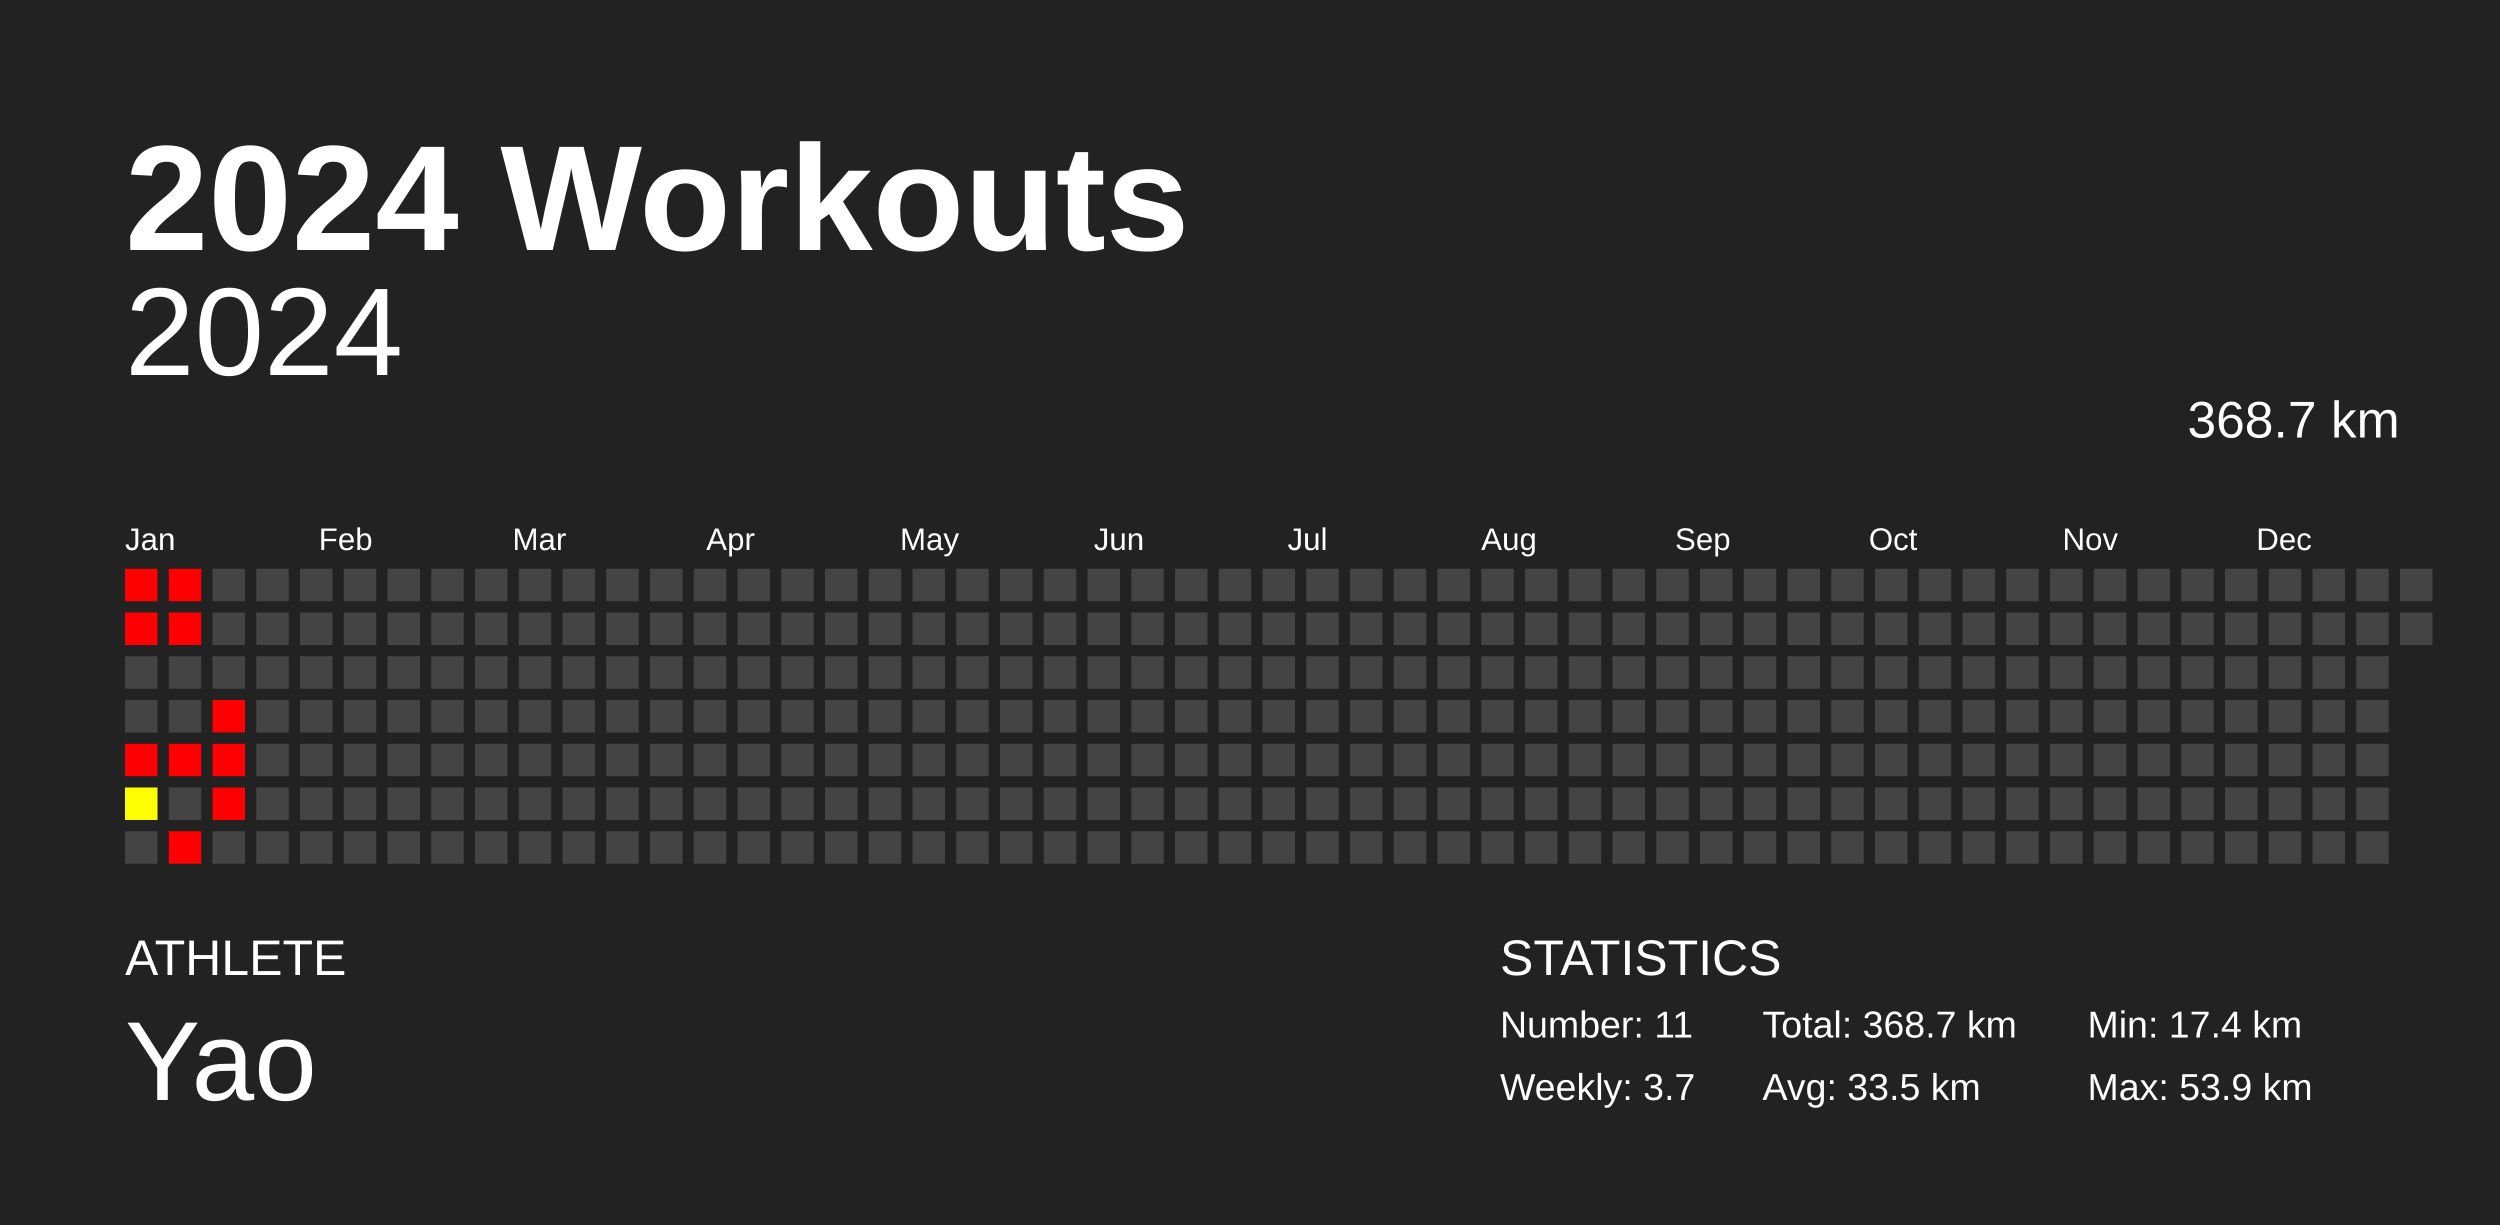
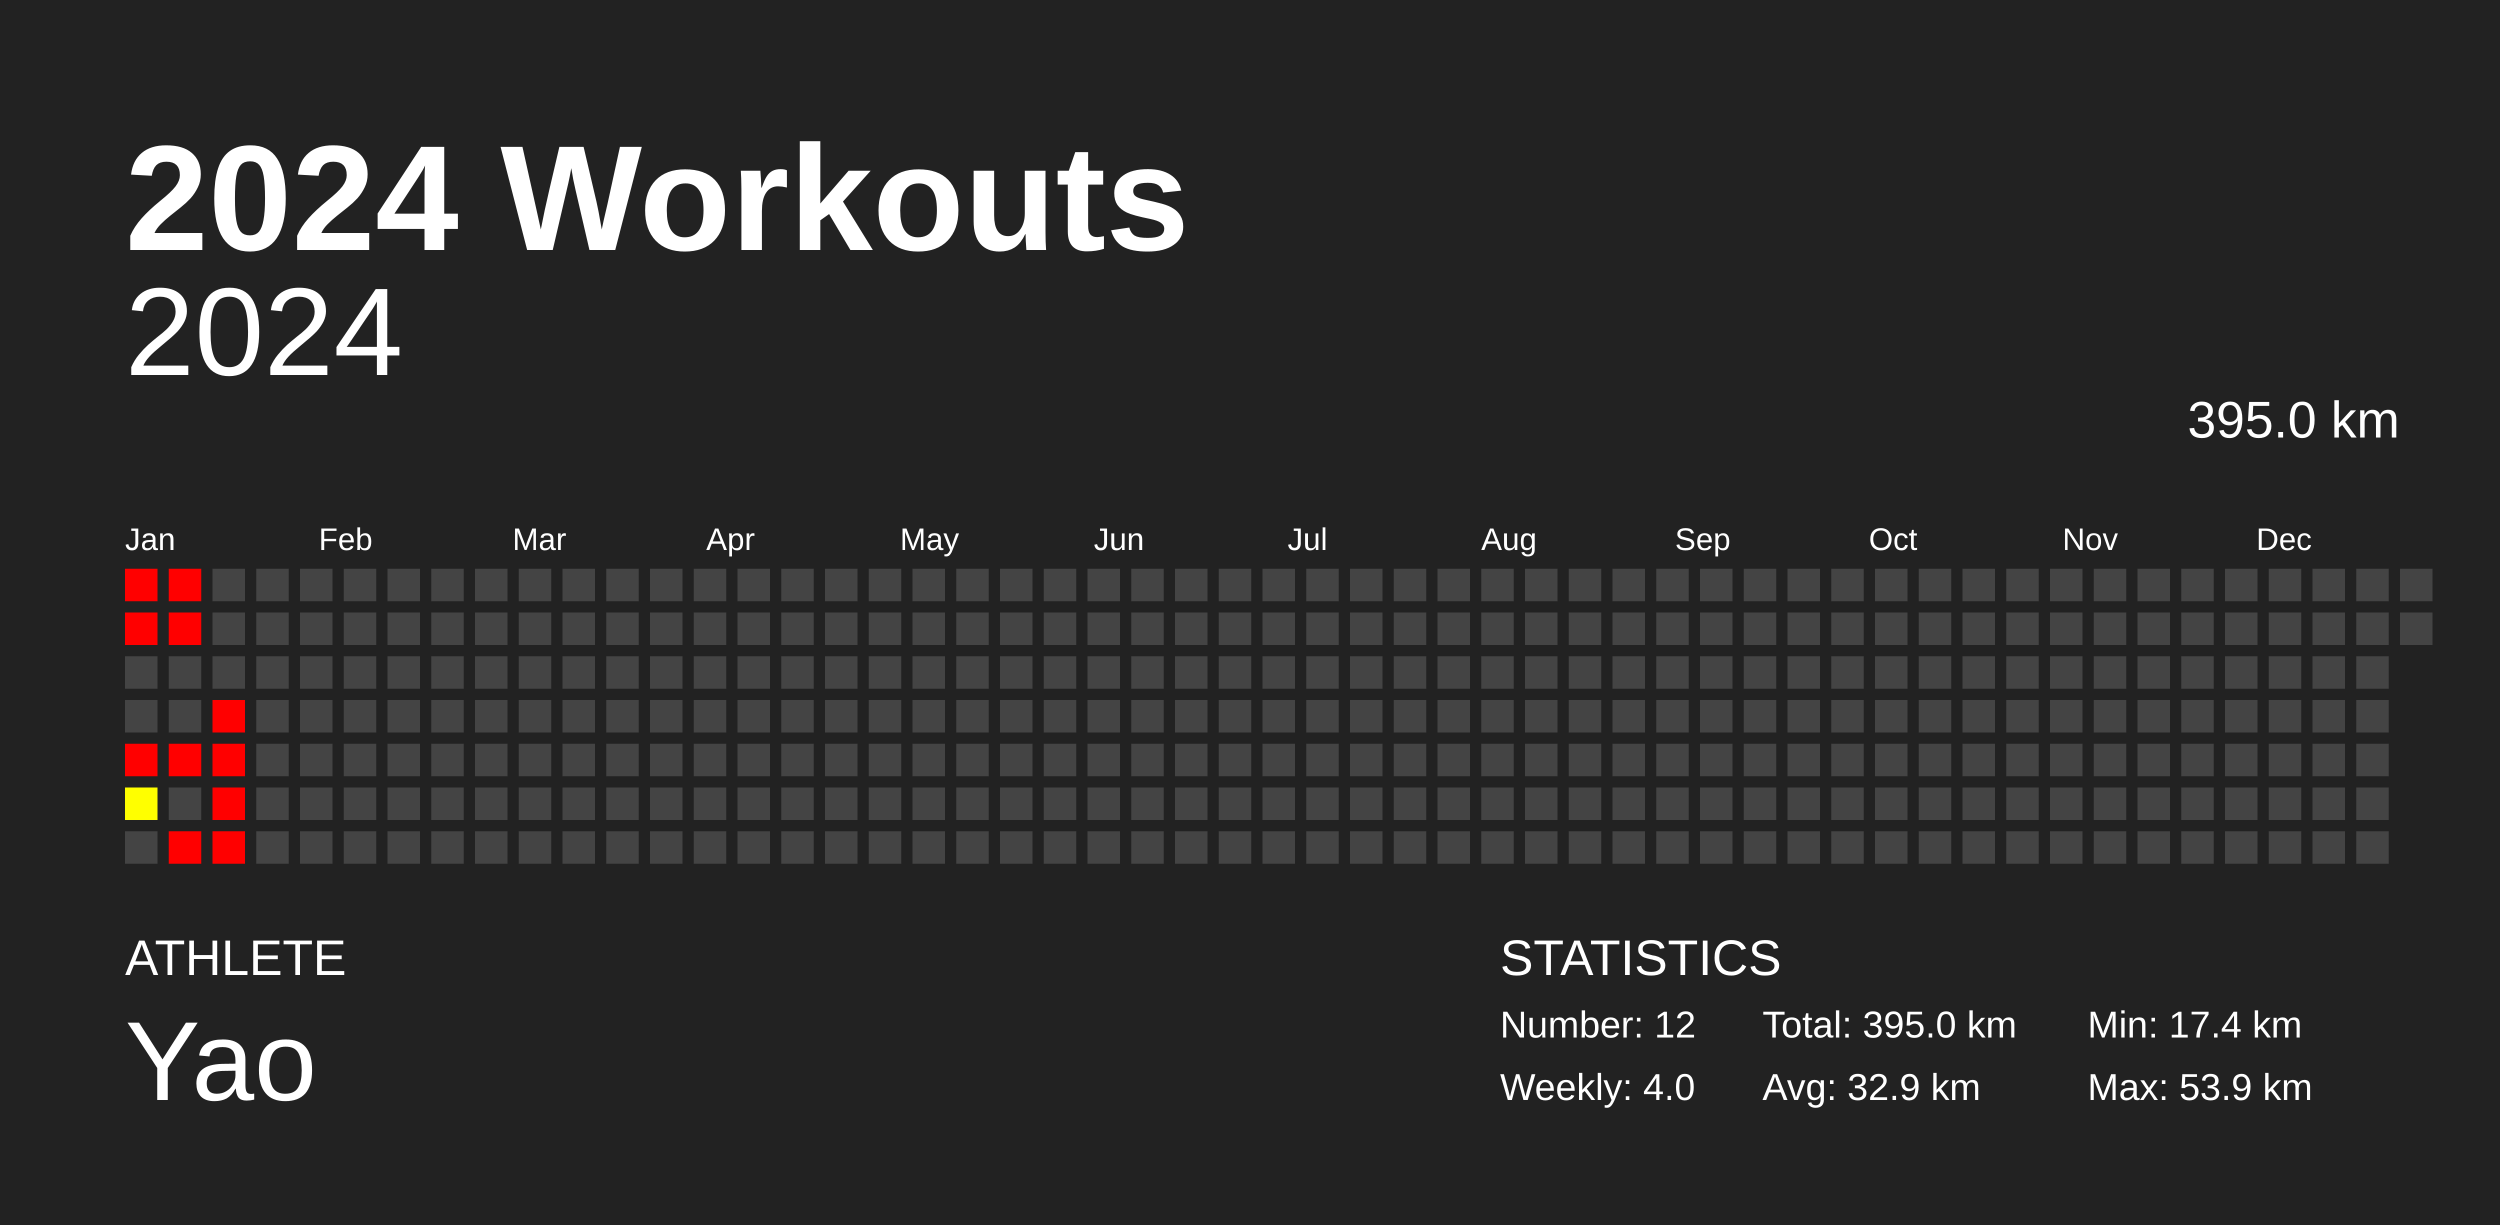
<svg xmlns="http://www.w3.org/2000/svg" baseProfile="full" height="98mm" version="1.1" viewBox="0,0,200,98" width="200mm">
  <defs />
  <rect fill="#222222" height="98" width="200" x="0" y="0" />
  <text fill="#FFFFFF" style="font-size:12px; font-family:Arial; font-weight:bold;" x="10" y="20">2024 Workouts</text>
  <text fill="#FFFFFF" style="font-size:4px; font-family:Arial" x="10" y="78">ATHLETE</text>
  <text fill="#FFFFFF" style="font-size:9px; font-family:Arial" x="10" y="88">Yao</text>
  <text fill="#FFFFFF" style="font-size:4px; font-family:Arial" x="120" y="78">STATISTICS</text>
-   <text fill="#FFFFFF" style="font-size:3px; font-family:Arial" x="120" y="83">Number: 11</text>
-   <text fill="#FFFFFF" style="font-size:3px; font-family:Arial" x="120" y="88">Weekly: 3.7</text>
-   <text fill="#FFFFFF" style="font-size:3px; font-family:Arial" x="141" y="83">Total: 368.7 km</text>
-   <text fill="#FFFFFF" style="font-size:3px; font-family:Arial" x="141" y="88">Avg: 33.5 km</text>
+   <text fill="#FFFFFF" style="font-size:3px; font-family:Arial" x="120" y="83">Number: 12</text>
+   <text fill="#FFFFFF" style="font-size:3px; font-family:Arial" x="120" y="88">Weekly: 4.0</text>
+   <text fill="#FFFFFF" style="font-size:3px; font-family:Arial" x="141" y="83">Total: 395.0 km</text>
+   <text fill="#FFFFFF" style="font-size:3px; font-family:Arial" x="141" y="88">Avg: 32.9 km</text>
  <text fill="#FFFFFF" style="font-size:3px; font-family:Arial" x="167" y="83">Min: 17.4 km</text>
  <text fill="#FFFFFF" style="font-size:3px; font-family:Arial" x="167" y="88">Max: 53.9 km</text>
  <text alignment-baseline="hanging" fill="#FFFFFF" style="font-size:10.0px; font-family:Arial;" x="10" y="30">2024</text>
-   <text alignment-baseline="hanging" fill="#FFFFFF" style="font-size:4.125px; font-family:Arial;" x="175" y="35">368.7 km</text>
+   <text alignment-baseline="hanging" fill="#FFFFFF" style="font-size:4.125px; font-family:Arial;" x="175" y="35">395.0 km</text>
  <text fill="#FFFFFF" style="font-size:2.5px; font-family:Arial" x="10.0" y="44">Jan</text>
  <text fill="#FFFFFF" style="font-size:2.5px; font-family:Arial" x="25.5" y="44">Feb</text>
  <text fill="#FFFFFF" style="font-size:2.5px; font-family:Arial" x="41.0" y="44">Mar</text>
  <text fill="#FFFFFF" style="font-size:2.5px; font-family:Arial" x="56.5" y="44">Apr</text>
  <text fill="#FFFFFF" style="font-size:2.5px; font-family:Arial" x="72.0" y="44">May</text>
  <text fill="#FFFFFF" style="font-size:2.5px; font-family:Arial" x="87.5" y="44">Jun</text>
  <text fill="#FFFFFF" style="font-size:2.5px; font-family:Arial" x="103.0" y="44">Jul</text>
  <text fill="#FFFFFF" style="font-size:2.5px; font-family:Arial" x="118.5" y="44">Aug</text>
  <text fill="#FFFFFF" style="font-size:2.5px; font-family:Arial" x="134.0" y="44">Sep</text>
  <text fill="#FFFFFF" style="font-size:2.5px; font-family:Arial" x="149.5" y="44">Oct</text>
  <text fill="#FFFFFF" style="font-size:2.5px; font-family:Arial" x="165.0" y="44">Nov</text>
  <text fill="#FFFFFF" style="font-size:2.5px; font-family:Arial" x="180.5" y="44">Dec</text>
  <rect fill="red" height="2.6" width="2.6" x="10.0" y="45.5" />
  <rect fill="red" height="2.6" width="2.6" x="10.0" y="49.0" />
  <rect fill="#444444" height="2.6" width="2.6" x="10.0" y="52.5" />
  <rect fill="#444444" height="2.6" width="2.6" x="10.0" y="56.0" />
  <rect fill="red" height="2.6" width="2.6" x="10.0" y="59.5" />
  <rect fill="#ffff00" height="2.6" width="2.6" x="10.0" y="63.0" />
  <rect fill="#444444" height="2.6" width="2.6" x="10.0" y="66.5" />
  <rect fill="red" height="2.6" width="2.6" x="13.5" y="45.5" />
  <rect fill="red" height="2.6" width="2.6" x="13.5" y="49.0" />
  <rect fill="#444444" height="2.6" width="2.6" x="13.5" y="52.5" />
  <rect fill="#444444" height="2.6" width="2.6" x="13.5" y="56.0" />
  <rect fill="red" height="2.6" width="2.6" x="13.5" y="59.5" />
  <rect fill="#444444" height="2.6" width="2.6" x="13.5" y="63.0" />
  <rect fill="red" height="2.6" width="2.6" x="13.5" y="66.5" />
  <rect fill="#444444" height="2.6" width="2.6" x="17.0" y="45.5" />
  <rect fill="#444444" height="2.6" width="2.6" x="17.0" y="49.0" />
  <rect fill="#444444" height="2.6" width="2.6" x="17.0" y="52.5" />
  <rect fill="red" height="2.6" width="2.6" x="17.0" y="56.0" />
  <rect fill="red" height="2.6" width="2.6" x="17.0" y="59.5" />
  <rect fill="red" height="2.6" width="2.6" x="17.0" y="63.0" />
-   <rect fill="#444444" height="2.6" width="2.6" x="17.0" y="66.5" />
+   <rect fill="red" height="2.6" width="2.6" x="17.0" y="66.5" />
  <rect fill="#444444" height="2.6" width="2.6" x="20.5" y="45.5" />
  <rect fill="#444444" height="2.6" width="2.6" x="20.5" y="49.0" />
  <rect fill="#444444" height="2.6" width="2.6" x="20.5" y="52.5" />
  <rect fill="#444444" height="2.6" width="2.6" x="20.5" y="56.0" />
  <rect fill="#444444" height="2.6" width="2.6" x="20.5" y="59.5" />
  <rect fill="#444444" height="2.6" width="2.6" x="20.5" y="63.0" />
  <rect fill="#444444" height="2.6" width="2.6" x="20.5" y="66.5" />
  <rect fill="#444444" height="2.6" width="2.6" x="24.0" y="45.5" />
  <rect fill="#444444" height="2.6" width="2.6" x="24.0" y="49.0" />
  <rect fill="#444444" height="2.6" width="2.6" x="24.0" y="52.5" />
  <rect fill="#444444" height="2.6" width="2.6" x="24.0" y="56.0" />
  <rect fill="#444444" height="2.6" width="2.6" x="24.0" y="59.5" />
  <rect fill="#444444" height="2.6" width="2.6" x="24.0" y="63.0" />
  <rect fill="#444444" height="2.6" width="2.6" x="24.0" y="66.5" />
  <rect fill="#444444" height="2.6" width="2.6" x="27.5" y="45.5" />
  <rect fill="#444444" height="2.6" width="2.6" x="27.5" y="49.0" />
  <rect fill="#444444" height="2.6" width="2.6" x="27.5" y="52.5" />
  <rect fill="#444444" height="2.6" width="2.6" x="27.5" y="56.0" />
  <rect fill="#444444" height="2.6" width="2.6" x="27.5" y="59.5" />
  <rect fill="#444444" height="2.6" width="2.6" x="27.5" y="63.0" />
  <rect fill="#444444" height="2.6" width="2.6" x="27.5" y="66.5" />
  <rect fill="#444444" height="2.6" width="2.6" x="31.0" y="45.5" />
  <rect fill="#444444" height="2.6" width="2.6" x="31.0" y="49.0" />
  <rect fill="#444444" height="2.6" width="2.6" x="31.0" y="52.5" />
  <rect fill="#444444" height="2.6" width="2.6" x="31.0" y="56.0" />
  <rect fill="#444444" height="2.6" width="2.6" x="31.0" y="59.5" />
  <rect fill="#444444" height="2.6" width="2.6" x="31.0" y="63.0" />
  <rect fill="#444444" height="2.6" width="2.6" x="31.0" y="66.5" />
  <rect fill="#444444" height="2.6" width="2.6" x="34.5" y="45.5" />
  <rect fill="#444444" height="2.6" width="2.6" x="34.5" y="49.0" />
  <rect fill="#444444" height="2.6" width="2.6" x="34.5" y="52.5" />
  <rect fill="#444444" height="2.6" width="2.6" x="34.5" y="56.0" />
  <rect fill="#444444" height="2.6" width="2.6" x="34.5" y="59.5" />
  <rect fill="#444444" height="2.6" width="2.6" x="34.5" y="63.0" />
  <rect fill="#444444" height="2.6" width="2.6" x="34.5" y="66.5" />
  <rect fill="#444444" height="2.6" width="2.6" x="38.0" y="45.5" />
  <rect fill="#444444" height="2.6" width="2.6" x="38.0" y="49.0" />
  <rect fill="#444444" height="2.6" width="2.6" x="38.0" y="52.5" />
  <rect fill="#444444" height="2.6" width="2.6" x="38.0" y="56.0" />
  <rect fill="#444444" height="2.6" width="2.6" x="38.0" y="59.5" />
  <rect fill="#444444" height="2.6" width="2.6" x="38.0" y="63.0" />
  <rect fill="#444444" height="2.6" width="2.6" x="38.0" y="66.5" />
  <rect fill="#444444" height="2.6" width="2.6" x="41.5" y="45.5" />
  <rect fill="#444444" height="2.6" width="2.6" x="41.5" y="49.0" />
  <rect fill="#444444" height="2.6" width="2.6" x="41.5" y="52.5" />
  <rect fill="#444444" height="2.6" width="2.6" x="41.5" y="56.0" />
  <rect fill="#444444" height="2.6" width="2.6" x="41.5" y="59.5" />
  <rect fill="#444444" height="2.6" width="2.6" x="41.5" y="63.0" />
  <rect fill="#444444" height="2.6" width="2.6" x="41.5" y="66.5" />
  <rect fill="#444444" height="2.6" width="2.6" x="45.0" y="45.5" />
  <rect fill="#444444" height="2.6" width="2.6" x="45.0" y="49.0" />
  <rect fill="#444444" height="2.6" width="2.6" x="45.0" y="52.5" />
  <rect fill="#444444" height="2.6" width="2.6" x="45.0" y="56.0" />
  <rect fill="#444444" height="2.6" width="2.6" x="45.0" y="59.5" />
  <rect fill="#444444" height="2.6" width="2.6" x="45.0" y="63.0" />
  <rect fill="#444444" height="2.6" width="2.6" x="45.0" y="66.5" />
  <rect fill="#444444" height="2.6" width="2.6" x="48.5" y="45.5" />
  <rect fill="#444444" height="2.6" width="2.6" x="48.5" y="49.0" />
  <rect fill="#444444" height="2.6" width="2.6" x="48.5" y="52.5" />
  <rect fill="#444444" height="2.6" width="2.6" x="48.5" y="56.0" />
  <rect fill="#444444" height="2.6" width="2.6" x="48.5" y="59.5" />
  <rect fill="#444444" height="2.6" width="2.6" x="48.5" y="63.0" />
  <rect fill="#444444" height="2.6" width="2.6" x="48.5" y="66.5" />
  <rect fill="#444444" height="2.6" width="2.6" x="52.0" y="45.5" />
  <rect fill="#444444" height="2.6" width="2.6" x="52.0" y="49.0" />
  <rect fill="#444444" height="2.6" width="2.6" x="52.0" y="52.5" />
  <rect fill="#444444" height="2.6" width="2.6" x="52.0" y="56.0" />
  <rect fill="#444444" height="2.6" width="2.6" x="52.0" y="59.5" />
  <rect fill="#444444" height="2.6" width="2.6" x="52.0" y="63.0" />
  <rect fill="#444444" height="2.6" width="2.6" x="52.0" y="66.5" />
  <rect fill="#444444" height="2.6" width="2.6" x="55.5" y="45.5" />
  <rect fill="#444444" height="2.6" width="2.6" x="55.5" y="49.0" />
  <rect fill="#444444" height="2.6" width="2.6" x="55.5" y="52.5" />
  <rect fill="#444444" height="2.6" width="2.6" x="55.5" y="56.0" />
  <rect fill="#444444" height="2.6" width="2.6" x="55.5" y="59.5" />
  <rect fill="#444444" height="2.6" width="2.6" x="55.5" y="63.0" />
  <rect fill="#444444" height="2.6" width="2.6" x="55.5" y="66.5" />
  <rect fill="#444444" height="2.6" width="2.6" x="59.0" y="45.5" />
  <rect fill="#444444" height="2.6" width="2.6" x="59.0" y="49.0" />
  <rect fill="#444444" height="2.6" width="2.6" x="59.0" y="52.5" />
  <rect fill="#444444" height="2.6" width="2.6" x="59.0" y="56.0" />
  <rect fill="#444444" height="2.6" width="2.6" x="59.0" y="59.5" />
  <rect fill="#444444" height="2.6" width="2.6" x="59.0" y="63.0" />
  <rect fill="#444444" height="2.6" width="2.6" x="59.0" y="66.5" />
  <rect fill="#444444" height="2.6" width="2.6" x="62.5" y="45.5" />
  <rect fill="#444444" height="2.6" width="2.6" x="62.5" y="49.0" />
  <rect fill="#444444" height="2.6" width="2.6" x="62.5" y="52.5" />
  <rect fill="#444444" height="2.6" width="2.6" x="62.5" y="56.0" />
  <rect fill="#444444" height="2.6" width="2.6" x="62.5" y="59.5" />
  <rect fill="#444444" height="2.6" width="2.6" x="62.5" y="63.0" />
  <rect fill="#444444" height="2.6" width="2.6" x="62.5" y="66.5" />
  <rect fill="#444444" height="2.6" width="2.6" x="66.0" y="45.5" />
  <rect fill="#444444" height="2.6" width="2.6" x="66.0" y="49.0" />
  <rect fill="#444444" height="2.6" width="2.6" x="66.0" y="52.5" />
  <rect fill="#444444" height="2.6" width="2.6" x="66.0" y="56.0" />
  <rect fill="#444444" height="2.6" width="2.6" x="66.0" y="59.5" />
  <rect fill="#444444" height="2.6" width="2.6" x="66.0" y="63.0" />
  <rect fill="#444444" height="2.6" width="2.6" x="66.0" y="66.5" />
  <rect fill="#444444" height="2.6" width="2.6" x="69.5" y="45.5" />
  <rect fill="#444444" height="2.6" width="2.6" x="69.5" y="49.0" />
  <rect fill="#444444" height="2.6" width="2.6" x="69.5" y="52.5" />
  <rect fill="#444444" height="2.6" width="2.6" x="69.5" y="56.0" />
  <rect fill="#444444" height="2.6" width="2.6" x="69.5" y="59.5" />
  <rect fill="#444444" height="2.6" width="2.6" x="69.5" y="63.0" />
  <rect fill="#444444" height="2.6" width="2.6" x="69.5" y="66.5" />
  <rect fill="#444444" height="2.6" width="2.6" x="73.0" y="45.5" />
  <rect fill="#444444" height="2.6" width="2.6" x="73.0" y="49.0" />
  <rect fill="#444444" height="2.6" width="2.6" x="73.0" y="52.5" />
  <rect fill="#444444" height="2.6" width="2.6" x="73.0" y="56.0" />
  <rect fill="#444444" height="2.6" width="2.6" x="73.0" y="59.5" />
  <rect fill="#444444" height="2.6" width="2.6" x="73.0" y="63.0" />
  <rect fill="#444444" height="2.6" width="2.6" x="73.0" y="66.5" />
  <rect fill="#444444" height="2.6" width="2.6" x="76.5" y="45.5" />
  <rect fill="#444444" height="2.6" width="2.6" x="76.5" y="49.0" />
  <rect fill="#444444" height="2.6" width="2.6" x="76.5" y="52.5" />
  <rect fill="#444444" height="2.6" width="2.6" x="76.5" y="56.0" />
  <rect fill="#444444" height="2.6" width="2.6" x="76.5" y="59.5" />
  <rect fill="#444444" height="2.6" width="2.6" x="76.5" y="63.0" />
  <rect fill="#444444" height="2.6" width="2.6" x="76.5" y="66.5" />
  <rect fill="#444444" height="2.6" width="2.6" x="80.0" y="45.5" />
  <rect fill="#444444" height="2.6" width="2.6" x="80.0" y="49.0" />
  <rect fill="#444444" height="2.6" width="2.6" x="80.0" y="52.5" />
  <rect fill="#444444" height="2.6" width="2.6" x="80.0" y="56.0" />
  <rect fill="#444444" height="2.6" width="2.6" x="80.0" y="59.5" />
  <rect fill="#444444" height="2.6" width="2.6" x="80.0" y="63.0" />
  <rect fill="#444444" height="2.6" width="2.6" x="80.0" y="66.5" />
  <rect fill="#444444" height="2.6" width="2.6" x="83.5" y="45.5" />
  <rect fill="#444444" height="2.6" width="2.6" x="83.5" y="49.0" />
  <rect fill="#444444" height="2.6" width="2.6" x="83.5" y="52.5" />
  <rect fill="#444444" height="2.6" width="2.6" x="83.5" y="56.0" />
  <rect fill="#444444" height="2.6" width="2.6" x="83.5" y="59.5" />
  <rect fill="#444444" height="2.6" width="2.6" x="83.5" y="63.0" />
  <rect fill="#444444" height="2.6" width="2.6" x="83.5" y="66.5" />
  <rect fill="#444444" height="2.6" width="2.6" x="87.0" y="45.5" />
  <rect fill="#444444" height="2.6" width="2.6" x="87.0" y="49.0" />
  <rect fill="#444444" height="2.6" width="2.6" x="87.0" y="52.5" />
  <rect fill="#444444" height="2.6" width="2.6" x="87.0" y="56.0" />
  <rect fill="#444444" height="2.6" width="2.6" x="87.0" y="59.5" />
  <rect fill="#444444" height="2.6" width="2.6" x="87.0" y="63.0" />
  <rect fill="#444444" height="2.6" width="2.6" x="87.0" y="66.5" />
  <rect fill="#444444" height="2.6" width="2.6" x="90.5" y="45.5" />
  <rect fill="#444444" height="2.6" width="2.6" x="90.5" y="49.0" />
  <rect fill="#444444" height="2.6" width="2.6" x="90.5" y="52.5" />
  <rect fill="#444444" height="2.6" width="2.6" x="90.5" y="56.0" />
  <rect fill="#444444" height="2.6" width="2.6" x="90.5" y="59.5" />
  <rect fill="#444444" height="2.6" width="2.6" x="90.5" y="63.0" />
  <rect fill="#444444" height="2.6" width="2.6" x="90.5" y="66.5" />
  <rect fill="#444444" height="2.6" width="2.6" x="94.0" y="45.5" />
  <rect fill="#444444" height="2.6" width="2.6" x="94.0" y="49.0" />
  <rect fill="#444444" height="2.6" width="2.6" x="94.0" y="52.5" />
  <rect fill="#444444" height="2.6" width="2.6" x="94.0" y="56.0" />
  <rect fill="#444444" height="2.6" width="2.6" x="94.0" y="59.5" />
  <rect fill="#444444" height="2.6" width="2.6" x="94.0" y="63.0" />
  <rect fill="#444444" height="2.6" width="2.6" x="94.0" y="66.5" />
  <rect fill="#444444" height="2.6" width="2.6" x="97.5" y="45.5" />
  <rect fill="#444444" height="2.6" width="2.6" x="97.5" y="49.0" />
  <rect fill="#444444" height="2.6" width="2.6" x="97.5" y="52.5" />
  <rect fill="#444444" height="2.6" width="2.6" x="97.5" y="56.0" />
  <rect fill="#444444" height="2.6" width="2.6" x="97.5" y="59.5" />
  <rect fill="#444444" height="2.6" width="2.6" x="97.5" y="63.0" />
  <rect fill="#444444" height="2.6" width="2.6" x="97.5" y="66.5" />
  <rect fill="#444444" height="2.6" width="2.6" x="101.0" y="45.5" />
  <rect fill="#444444" height="2.6" width="2.6" x="101.0" y="49.0" />
  <rect fill="#444444" height="2.6" width="2.6" x="101.0" y="52.5" />
  <rect fill="#444444" height="2.6" width="2.6" x="101.0" y="56.0" />
  <rect fill="#444444" height="2.6" width="2.6" x="101.0" y="59.5" />
  <rect fill="#444444" height="2.6" width="2.6" x="101.0" y="63.0" />
  <rect fill="#444444" height="2.6" width="2.6" x="101.0" y="66.5" />
  <rect fill="#444444" height="2.6" width="2.6" x="104.5" y="45.5" />
  <rect fill="#444444" height="2.6" width="2.6" x="104.5" y="49.0" />
  <rect fill="#444444" height="2.6" width="2.6" x="104.5" y="52.5" />
  <rect fill="#444444" height="2.6" width="2.6" x="104.5" y="56.0" />
  <rect fill="#444444" height="2.6" width="2.6" x="104.5" y="59.5" />
  <rect fill="#444444" height="2.6" width="2.6" x="104.5" y="63.0" />
  <rect fill="#444444" height="2.6" width="2.6" x="104.5" y="66.5" />
  <rect fill="#444444" height="2.6" width="2.6" x="108.0" y="45.5" />
  <rect fill="#444444" height="2.6" width="2.6" x="108.0" y="49.0" />
  <rect fill="#444444" height="2.6" width="2.6" x="108.0" y="52.5" />
  <rect fill="#444444" height="2.6" width="2.6" x="108.0" y="56.0" />
  <rect fill="#444444" height="2.6" width="2.6" x="108.0" y="59.5" />
  <rect fill="#444444" height="2.6" width="2.6" x="108.0" y="63.0" />
  <rect fill="#444444" height="2.6" width="2.6" x="108.0" y="66.5" />
  <rect fill="#444444" height="2.6" width="2.6" x="111.5" y="45.5" />
  <rect fill="#444444" height="2.6" width="2.6" x="111.5" y="49.0" />
  <rect fill="#444444" height="2.6" width="2.6" x="111.5" y="52.5" />
  <rect fill="#444444" height="2.6" width="2.6" x="111.5" y="56.0" />
  <rect fill="#444444" height="2.6" width="2.6" x="111.5" y="59.5" />
  <rect fill="#444444" height="2.6" width="2.6" x="111.5" y="63.0" />
  <rect fill="#444444" height="2.6" width="2.6" x="111.5" y="66.5" />
  <rect fill="#444444" height="2.6" width="2.6" x="115.0" y="45.5" />
  <rect fill="#444444" height="2.6" width="2.6" x="115.0" y="49.0" />
  <rect fill="#444444" height="2.6" width="2.6" x="115.0" y="52.5" />
  <rect fill="#444444" height="2.6" width="2.6" x="115.0" y="56.0" />
  <rect fill="#444444" height="2.6" width="2.6" x="115.0" y="59.5" />
  <rect fill="#444444" height="2.6" width="2.6" x="115.0" y="63.0" />
  <rect fill="#444444" height="2.6" width="2.6" x="115.0" y="66.5" />
  <rect fill="#444444" height="2.6" width="2.6" x="118.5" y="45.5" />
  <rect fill="#444444" height="2.6" width="2.6" x="118.5" y="49.0" />
  <rect fill="#444444" height="2.6" width="2.6" x="118.5" y="52.5" />
  <rect fill="#444444" height="2.6" width="2.6" x="118.5" y="56.0" />
  <rect fill="#444444" height="2.6" width="2.6" x="118.5" y="59.5" />
  <rect fill="#444444" height="2.6" width="2.6" x="118.5" y="63.0" />
  <rect fill="#444444" height="2.6" width="2.6" x="118.5" y="66.5" />
  <rect fill="#444444" height="2.6" width="2.6" x="122.0" y="45.5" />
  <rect fill="#444444" height="2.6" width="2.6" x="122.0" y="49.0" />
  <rect fill="#444444" height="2.6" width="2.6" x="122.0" y="52.5" />
  <rect fill="#444444" height="2.6" width="2.6" x="122.0" y="56.0" />
  <rect fill="#444444" height="2.6" width="2.6" x="122.0" y="59.5" />
  <rect fill="#444444" height="2.6" width="2.6" x="122.0" y="63.0" />
  <rect fill="#444444" height="2.6" width="2.6" x="122.0" y="66.5" />
  <rect fill="#444444" height="2.6" width="2.6" x="125.5" y="45.5" />
  <rect fill="#444444" height="2.6" width="2.6" x="125.5" y="49.0" />
  <rect fill="#444444" height="2.6" width="2.6" x="125.5" y="52.5" />
  <rect fill="#444444" height="2.6" width="2.6" x="125.5" y="56.0" />
  <rect fill="#444444" height="2.6" width="2.6" x="125.5" y="59.5" />
  <rect fill="#444444" height="2.6" width="2.6" x="125.5" y="63.0" />
  <rect fill="#444444" height="2.6" width="2.6" x="125.5" y="66.5" />
  <rect fill="#444444" height="2.6" width="2.6" x="129.0" y="45.5" />
  <rect fill="#444444" height="2.6" width="2.6" x="129.0" y="49.0" />
  <rect fill="#444444" height="2.6" width="2.6" x="129.0" y="52.5" />
  <rect fill="#444444" height="2.6" width="2.6" x="129.0" y="56.0" />
  <rect fill="#444444" height="2.6" width="2.6" x="129.0" y="59.5" />
  <rect fill="#444444" height="2.6" width="2.6" x="129.0" y="63.0" />
  <rect fill="#444444" height="2.6" width="2.6" x="129.0" y="66.5" />
  <rect fill="#444444" height="2.6" width="2.6" x="132.5" y="45.5" />
  <rect fill="#444444" height="2.6" width="2.6" x="132.5" y="49.0" />
  <rect fill="#444444" height="2.6" width="2.6" x="132.5" y="52.5" />
  <rect fill="#444444" height="2.6" width="2.6" x="132.5" y="56.0" />
  <rect fill="#444444" height="2.6" width="2.6" x="132.5" y="59.5" />
  <rect fill="#444444" height="2.6" width="2.6" x="132.5" y="63.0" />
  <rect fill="#444444" height="2.6" width="2.6" x="132.5" y="66.5" />
  <rect fill="#444444" height="2.6" width="2.6" x="136.0" y="45.5" />
  <rect fill="#444444" height="2.6" width="2.6" x="136.0" y="49.0" />
  <rect fill="#444444" height="2.6" width="2.6" x="136.0" y="52.5" />
  <rect fill="#444444" height="2.6" width="2.6" x="136.0" y="56.0" />
  <rect fill="#444444" height="2.6" width="2.6" x="136.0" y="59.5" />
  <rect fill="#444444" height="2.6" width="2.6" x="136.0" y="63.0" />
  <rect fill="#444444" height="2.6" width="2.6" x="136.0" y="66.5" />
  <rect fill="#444444" height="2.6" width="2.6" x="139.5" y="45.5" />
  <rect fill="#444444" height="2.6" width="2.6" x="139.5" y="49.0" />
  <rect fill="#444444" height="2.6" width="2.6" x="139.5" y="52.5" />
  <rect fill="#444444" height="2.6" width="2.6" x="139.5" y="56.0" />
  <rect fill="#444444" height="2.6" width="2.6" x="139.5" y="59.5" />
  <rect fill="#444444" height="2.6" width="2.6" x="139.5" y="63.0" />
  <rect fill="#444444" height="2.6" width="2.6" x="139.5" y="66.5" />
  <rect fill="#444444" height="2.6" width="2.6" x="143.0" y="45.5" />
  <rect fill="#444444" height="2.6" width="2.6" x="143.0" y="49.0" />
  <rect fill="#444444" height="2.6" width="2.6" x="143.0" y="52.5" />
  <rect fill="#444444" height="2.6" width="2.6" x="143.0" y="56.0" />
  <rect fill="#444444" height="2.6" width="2.6" x="143.0" y="59.5" />
  <rect fill="#444444" height="2.6" width="2.6" x="143.0" y="63.0" />
  <rect fill="#444444" height="2.6" width="2.6" x="143.0" y="66.5" />
  <rect fill="#444444" height="2.6" width="2.6" x="146.5" y="45.5" />
  <rect fill="#444444" height="2.6" width="2.6" x="146.5" y="49.0" />
  <rect fill="#444444" height="2.6" width="2.6" x="146.5" y="52.5" />
  <rect fill="#444444" height="2.6" width="2.6" x="146.5" y="56.0" />
  <rect fill="#444444" height="2.6" width="2.6" x="146.5" y="59.5" />
  <rect fill="#444444" height="2.6" width="2.6" x="146.5" y="63.0" />
  <rect fill="#444444" height="2.6" width="2.6" x="146.5" y="66.5" />
  <rect fill="#444444" height="2.6" width="2.6" x="150.0" y="45.5" />
  <rect fill="#444444" height="2.6" width="2.6" x="150.0" y="49.0" />
  <rect fill="#444444" height="2.6" width="2.6" x="150.0" y="52.5" />
  <rect fill="#444444" height="2.6" width="2.6" x="150.0" y="56.0" />
  <rect fill="#444444" height="2.6" width="2.6" x="150.0" y="59.5" />
  <rect fill="#444444" height="2.6" width="2.6" x="150.0" y="63.0" />
  <rect fill="#444444" height="2.6" width="2.6" x="150.0" y="66.5" />
  <rect fill="#444444" height="2.6" width="2.6" x="153.5" y="45.5" />
  <rect fill="#444444" height="2.6" width="2.6" x="153.5" y="49.0" />
  <rect fill="#444444" height="2.6" width="2.6" x="153.5" y="52.5" />
  <rect fill="#444444" height="2.6" width="2.6" x="153.5" y="56.0" />
  <rect fill="#444444" height="2.6" width="2.6" x="153.5" y="59.5" />
  <rect fill="#444444" height="2.6" width="2.6" x="153.5" y="63.0" />
  <rect fill="#444444" height="2.6" width="2.6" x="153.5" y="66.5" />
  <rect fill="#444444" height="2.6" width="2.6" x="157.0" y="45.5" />
  <rect fill="#444444" height="2.6" width="2.6" x="157.0" y="49.0" />
  <rect fill="#444444" height="2.6" width="2.6" x="157.0" y="52.5" />
  <rect fill="#444444" height="2.6" width="2.6" x="157.0" y="56.0" />
  <rect fill="#444444" height="2.6" width="2.6" x="157.0" y="59.5" />
  <rect fill="#444444" height="2.6" width="2.6" x="157.0" y="63.0" />
  <rect fill="#444444" height="2.6" width="2.6" x="157.0" y="66.5" />
  <rect fill="#444444" height="2.6" width="2.6" x="160.5" y="45.5" />
  <rect fill="#444444" height="2.6" width="2.6" x="160.5" y="49.0" />
  <rect fill="#444444" height="2.6" width="2.6" x="160.5" y="52.5" />
  <rect fill="#444444" height="2.6" width="2.6" x="160.5" y="56.0" />
  <rect fill="#444444" height="2.6" width="2.6" x="160.5" y="59.5" />
  <rect fill="#444444" height="2.6" width="2.6" x="160.5" y="63.0" />
  <rect fill="#444444" height="2.6" width="2.6" x="160.5" y="66.5" />
  <rect fill="#444444" height="2.6" width="2.6" x="164.0" y="45.5" />
  <rect fill="#444444" height="2.6" width="2.6" x="164.0" y="49.0" />
  <rect fill="#444444" height="2.6" width="2.6" x="164.0" y="52.5" />
  <rect fill="#444444" height="2.6" width="2.6" x="164.0" y="56.0" />
  <rect fill="#444444" height="2.6" width="2.6" x="164.0" y="59.5" />
  <rect fill="#444444" height="2.6" width="2.6" x="164.0" y="63.0" />
  <rect fill="#444444" height="2.6" width="2.6" x="164.0" y="66.5" />
  <rect fill="#444444" height="2.6" width="2.6" x="167.5" y="45.5" />
  <rect fill="#444444" height="2.6" width="2.6" x="167.5" y="49.0" />
  <rect fill="#444444" height="2.6" width="2.6" x="167.5" y="52.5" />
  <rect fill="#444444" height="2.6" width="2.6" x="167.5" y="56.0" />
  <rect fill="#444444" height="2.6" width="2.6" x="167.5" y="59.5" />
  <rect fill="#444444" height="2.6" width="2.6" x="167.5" y="63.0" />
  <rect fill="#444444" height="2.6" width="2.6" x="167.5" y="66.5" />
  <rect fill="#444444" height="2.6" width="2.6" x="171.0" y="45.5" />
  <rect fill="#444444" height="2.6" width="2.6" x="171.0" y="49.0" />
  <rect fill="#444444" height="2.6" width="2.6" x="171.0" y="52.5" />
  <rect fill="#444444" height="2.6" width="2.6" x="171.0" y="56.0" />
  <rect fill="#444444" height="2.6" width="2.6" x="171.0" y="59.5" />
  <rect fill="#444444" height="2.6" width="2.6" x="171.0" y="63.0" />
  <rect fill="#444444" height="2.6" width="2.6" x="171.0" y="66.5" />
  <rect fill="#444444" height="2.6" width="2.6" x="174.5" y="45.5" />
  <rect fill="#444444" height="2.6" width="2.6" x="174.5" y="49.0" />
  <rect fill="#444444" height="2.6" width="2.6" x="174.5" y="52.5" />
  <rect fill="#444444" height="2.6" width="2.6" x="174.5" y="56.0" />
  <rect fill="#444444" height="2.6" width="2.6" x="174.5" y="59.5" />
  <rect fill="#444444" height="2.6" width="2.6" x="174.5" y="63.0" />
  <rect fill="#444444" height="2.6" width="2.6" x="174.5" y="66.5" />
  <rect fill="#444444" height="2.6" width="2.6" x="178.0" y="45.5" />
  <rect fill="#444444" height="2.6" width="2.6" x="178.0" y="49.0" />
  <rect fill="#444444" height="2.6" width="2.6" x="178.0" y="52.5" />
  <rect fill="#444444" height="2.6" width="2.6" x="178.0" y="56.0" />
  <rect fill="#444444" height="2.6" width="2.6" x="178.0" y="59.5" />
  <rect fill="#444444" height="2.6" width="2.6" x="178.0" y="63.0" />
  <rect fill="#444444" height="2.6" width="2.6" x="178.0" y="66.5" />
  <rect fill="#444444" height="2.6" width="2.6" x="181.5" y="45.5" />
  <rect fill="#444444" height="2.6" width="2.6" x="181.5" y="49.0" />
  <rect fill="#444444" height="2.6" width="2.6" x="181.5" y="52.5" />
  <rect fill="#444444" height="2.6" width="2.6" x="181.5" y="56.0" />
  <rect fill="#444444" height="2.6" width="2.6" x="181.5" y="59.5" />
  <rect fill="#444444" height="2.6" width="2.6" x="181.5" y="63.0" />
  <rect fill="#444444" height="2.6" width="2.6" x="181.5" y="66.5" />
  <rect fill="#444444" height="2.6" width="2.6" x="185.0" y="45.5" />
  <rect fill="#444444" height="2.6" width="2.6" x="185.0" y="49.0" />
  <rect fill="#444444" height="2.6" width="2.6" x="185.0" y="52.5" />
  <rect fill="#444444" height="2.6" width="2.6" x="185.0" y="56.0" />
  <rect fill="#444444" height="2.6" width="2.6" x="185.0" y="59.5" />
  <rect fill="#444444" height="2.6" width="2.6" x="185.0" y="63.0" />
  <rect fill="#444444" height="2.6" width="2.6" x="185.0" y="66.5" />
  <rect fill="#444444" height="2.6" width="2.6" x="188.5" y="45.5" />
  <rect fill="#444444" height="2.6" width="2.6" x="188.5" y="49.0" />
  <rect fill="#444444" height="2.6" width="2.6" x="188.5" y="52.5" />
  <rect fill="#444444" height="2.6" width="2.6" x="188.5" y="56.0" />
  <rect fill="#444444" height="2.6" width="2.6" x="188.5" y="59.5" />
  <rect fill="#444444" height="2.6" width="2.6" x="188.5" y="63.0" />
  <rect fill="#444444" height="2.6" width="2.6" x="188.5" y="66.5" />
  <rect fill="#444444" height="2.6" width="2.6" x="192.0" y="45.5" />
  <rect fill="#444444" height="2.6" width="2.6" x="192.0" y="49.0" />
</svg>
